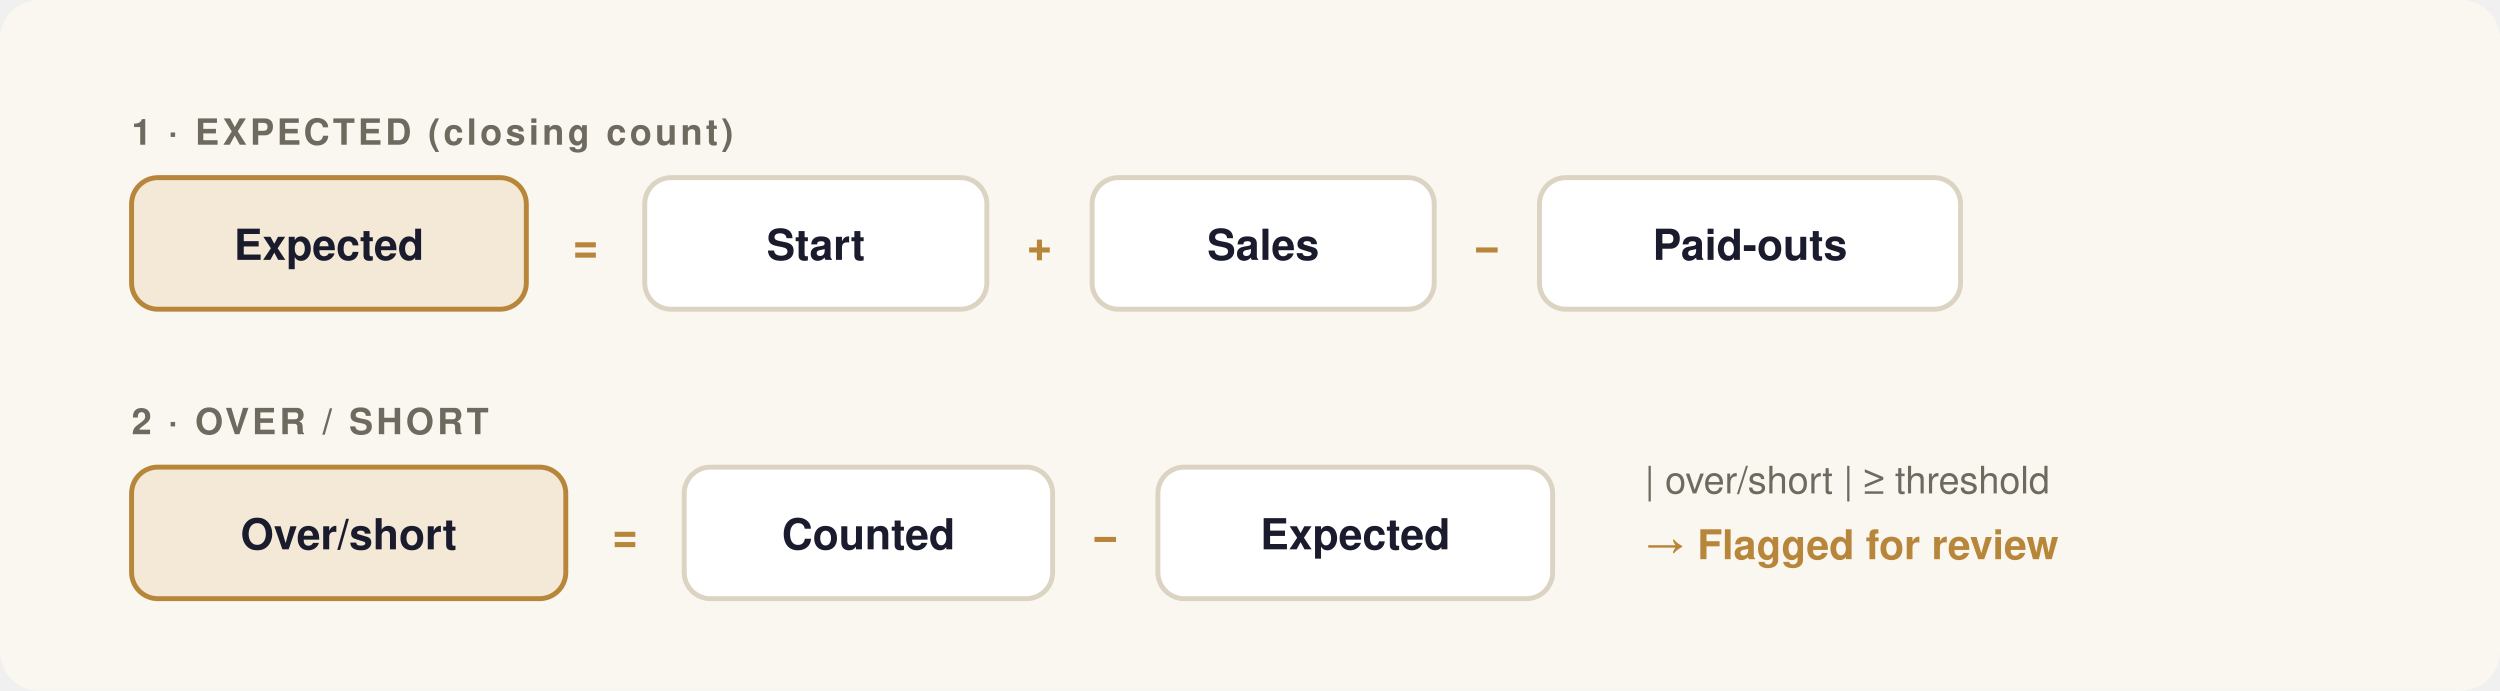
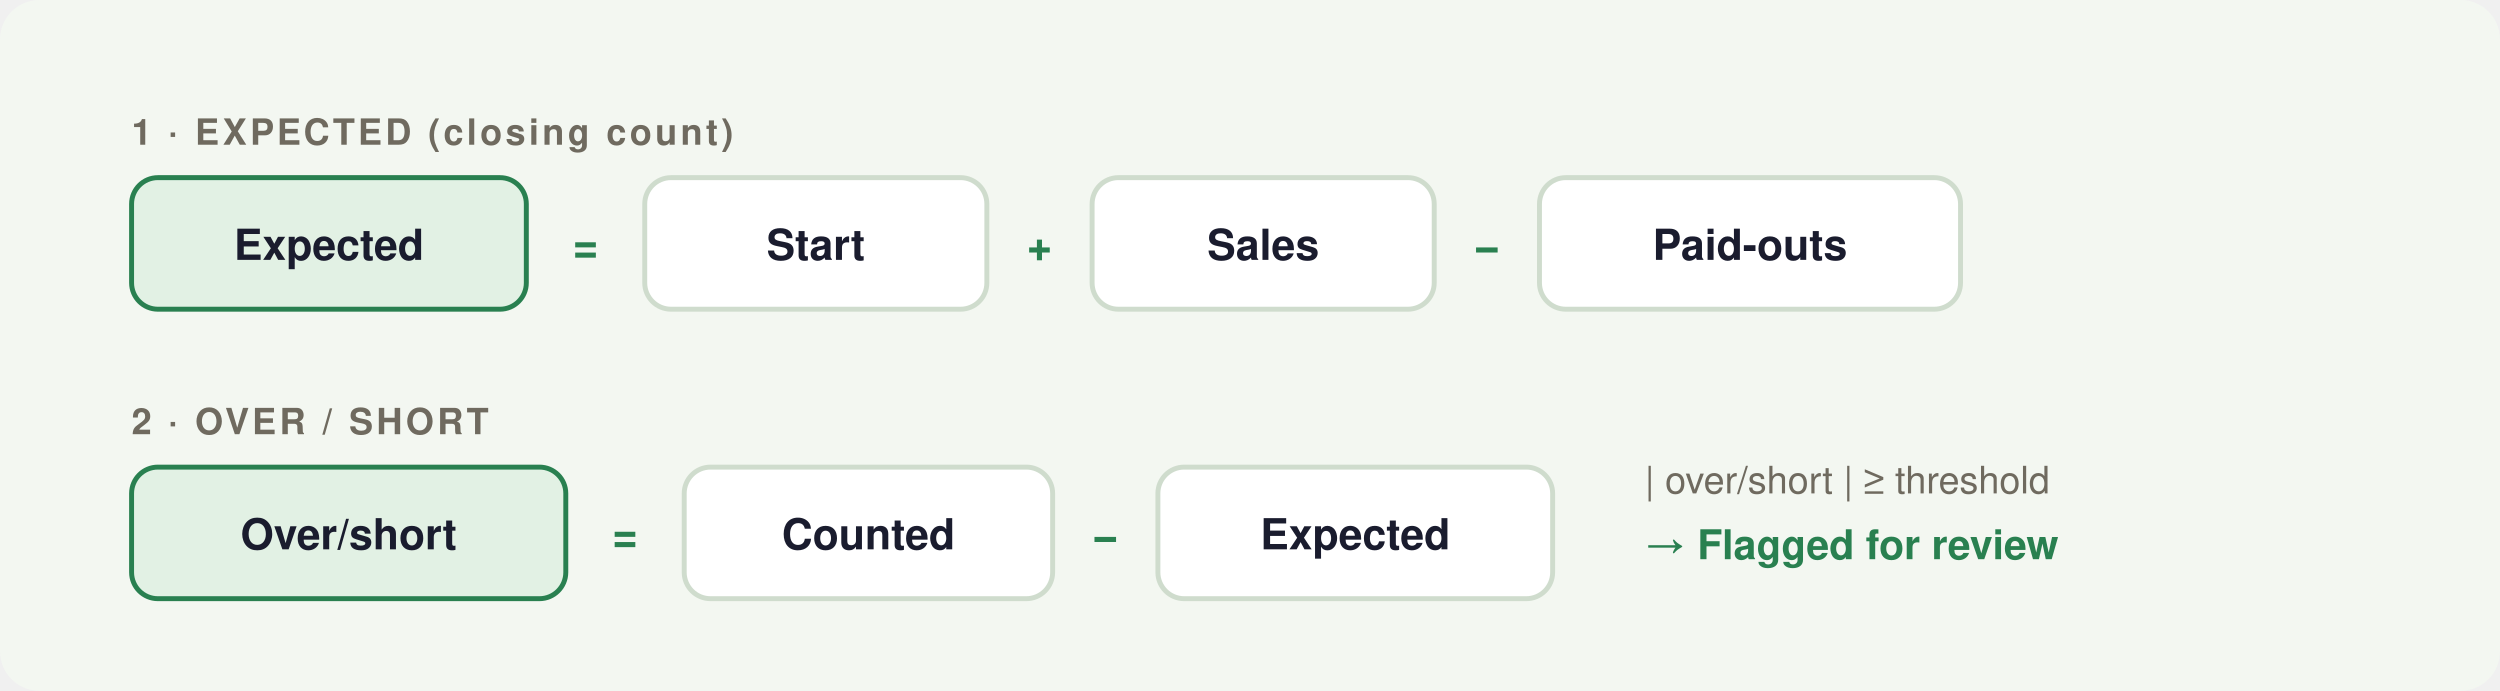
<svg xmlns="http://www.w3.org/2000/svg" viewBox="0 0 760 210" role="img" aria-label="How a cash count adds up: expected equals starting cash plus sales minus paid-outs; over or short equals counted minus expected; if the absolute over/short is at least the store threshold, the count is flagged for review.">
  <style>
-     .bg{fill:#faf7f0}.chip{fill:#fff;stroke:#dcd4c2;stroke-width:1.5}.gold{fill:#f3e9d6;stroke:#b8863b;stroke-width:1.5}
+     .bg{fill:#f3f7f1}.chip{fill:#fff;stroke:#cfdccd;stroke-width:1.5}.gold{fill:#e2f1e4;stroke:#298050;stroke-width:1.5}
    .t{fill:#1a1c2e;font-family:ui-sans-serif,system-ui,Segoe UI,Helvetica,Arial,sans-serif;font-weight:600}
-     .op{fill:#b8863b;font-family:ui-sans-serif,system-ui,Helvetica,Arial,sans-serif;font-weight:700}
+     .op{fill:#298050;font-family:ui-sans-serif,system-ui,Helvetica,Arial,sans-serif;font-weight:700}
    .m{fill:#6f6a5f;font-family:ui-sans-serif,system-ui,Helvetica,Arial,sans-serif}
    @media (prefers-color-scheme:dark){.bg{fill:#1e2028}.chip{fill:#262932;stroke:#3a3d49}.gold{fill:#33302a;stroke:#c59a4e}.t{fill:#e8e6df}.op{fill:#c59a4e}.m{fill:#a2a09a}}
  </style>
  <rect class="bg" x="0" y="0" width="760" height="210" rx="12" />
  <g text-anchor="middle" font-size="13">
    <text class="m" x="40" y="44" text-anchor="start" font-size="11" font-weight="700" letter-spacing="1">1 · EXPECTED (closing count)</text>
    <rect class="gold" x="40" y="54" width="120" height="40" rx="8" />
    <text class="t" x="100" y="79">Expected</text>
    <text class="op" x="178" y="79">=</text>
    <rect class="chip" x="196" y="54" width="104" height="40" rx="8" />
    <text class="t" x="248" y="79">Start</text>
    <text class="op" x="316" y="79">+</text>
    <rect class="chip" x="332" y="54" width="104" height="40" rx="8" />
    <text class="t" x="384" y="79">Sales</text>
    <text class="op" x="452" y="79">−</text>
    <rect class="chip" x="468" y="54" width="128" height="40" rx="8" />
    <text class="t" x="532" y="79">Paid-outs</text>
    <text class="m" x="40" y="132" text-anchor="start" font-size="11" font-weight="700" letter-spacing="1">2 · OVER / SHORT</text>
    <rect class="gold" x="40" y="142" width="132" height="40" rx="8" />
    <text class="t" x="106" y="167">Over/short</text>
    <text class="op" x="190" y="167">=</text>
    <rect class="chip" x="208" y="142" width="112" height="40" rx="8" />
    <text class="t" x="264" y="167">Counted</text>
    <text class="op" x="336" y="167">−</text>
    <rect class="chip" x="352" y="142" width="120" height="40" rx="8" />
    <text class="t" x="412" y="167">Expected</text>
  </g>
  <g text-anchor="start">
    <text class="m" x="500" y="150" font-size="11.5">| over/short | ≥ threshold</text>
    <text class="op" x="500" y="170" font-size="12.5" font-weight="700">→ Flagged for review</text>
  </g>
</svg>
